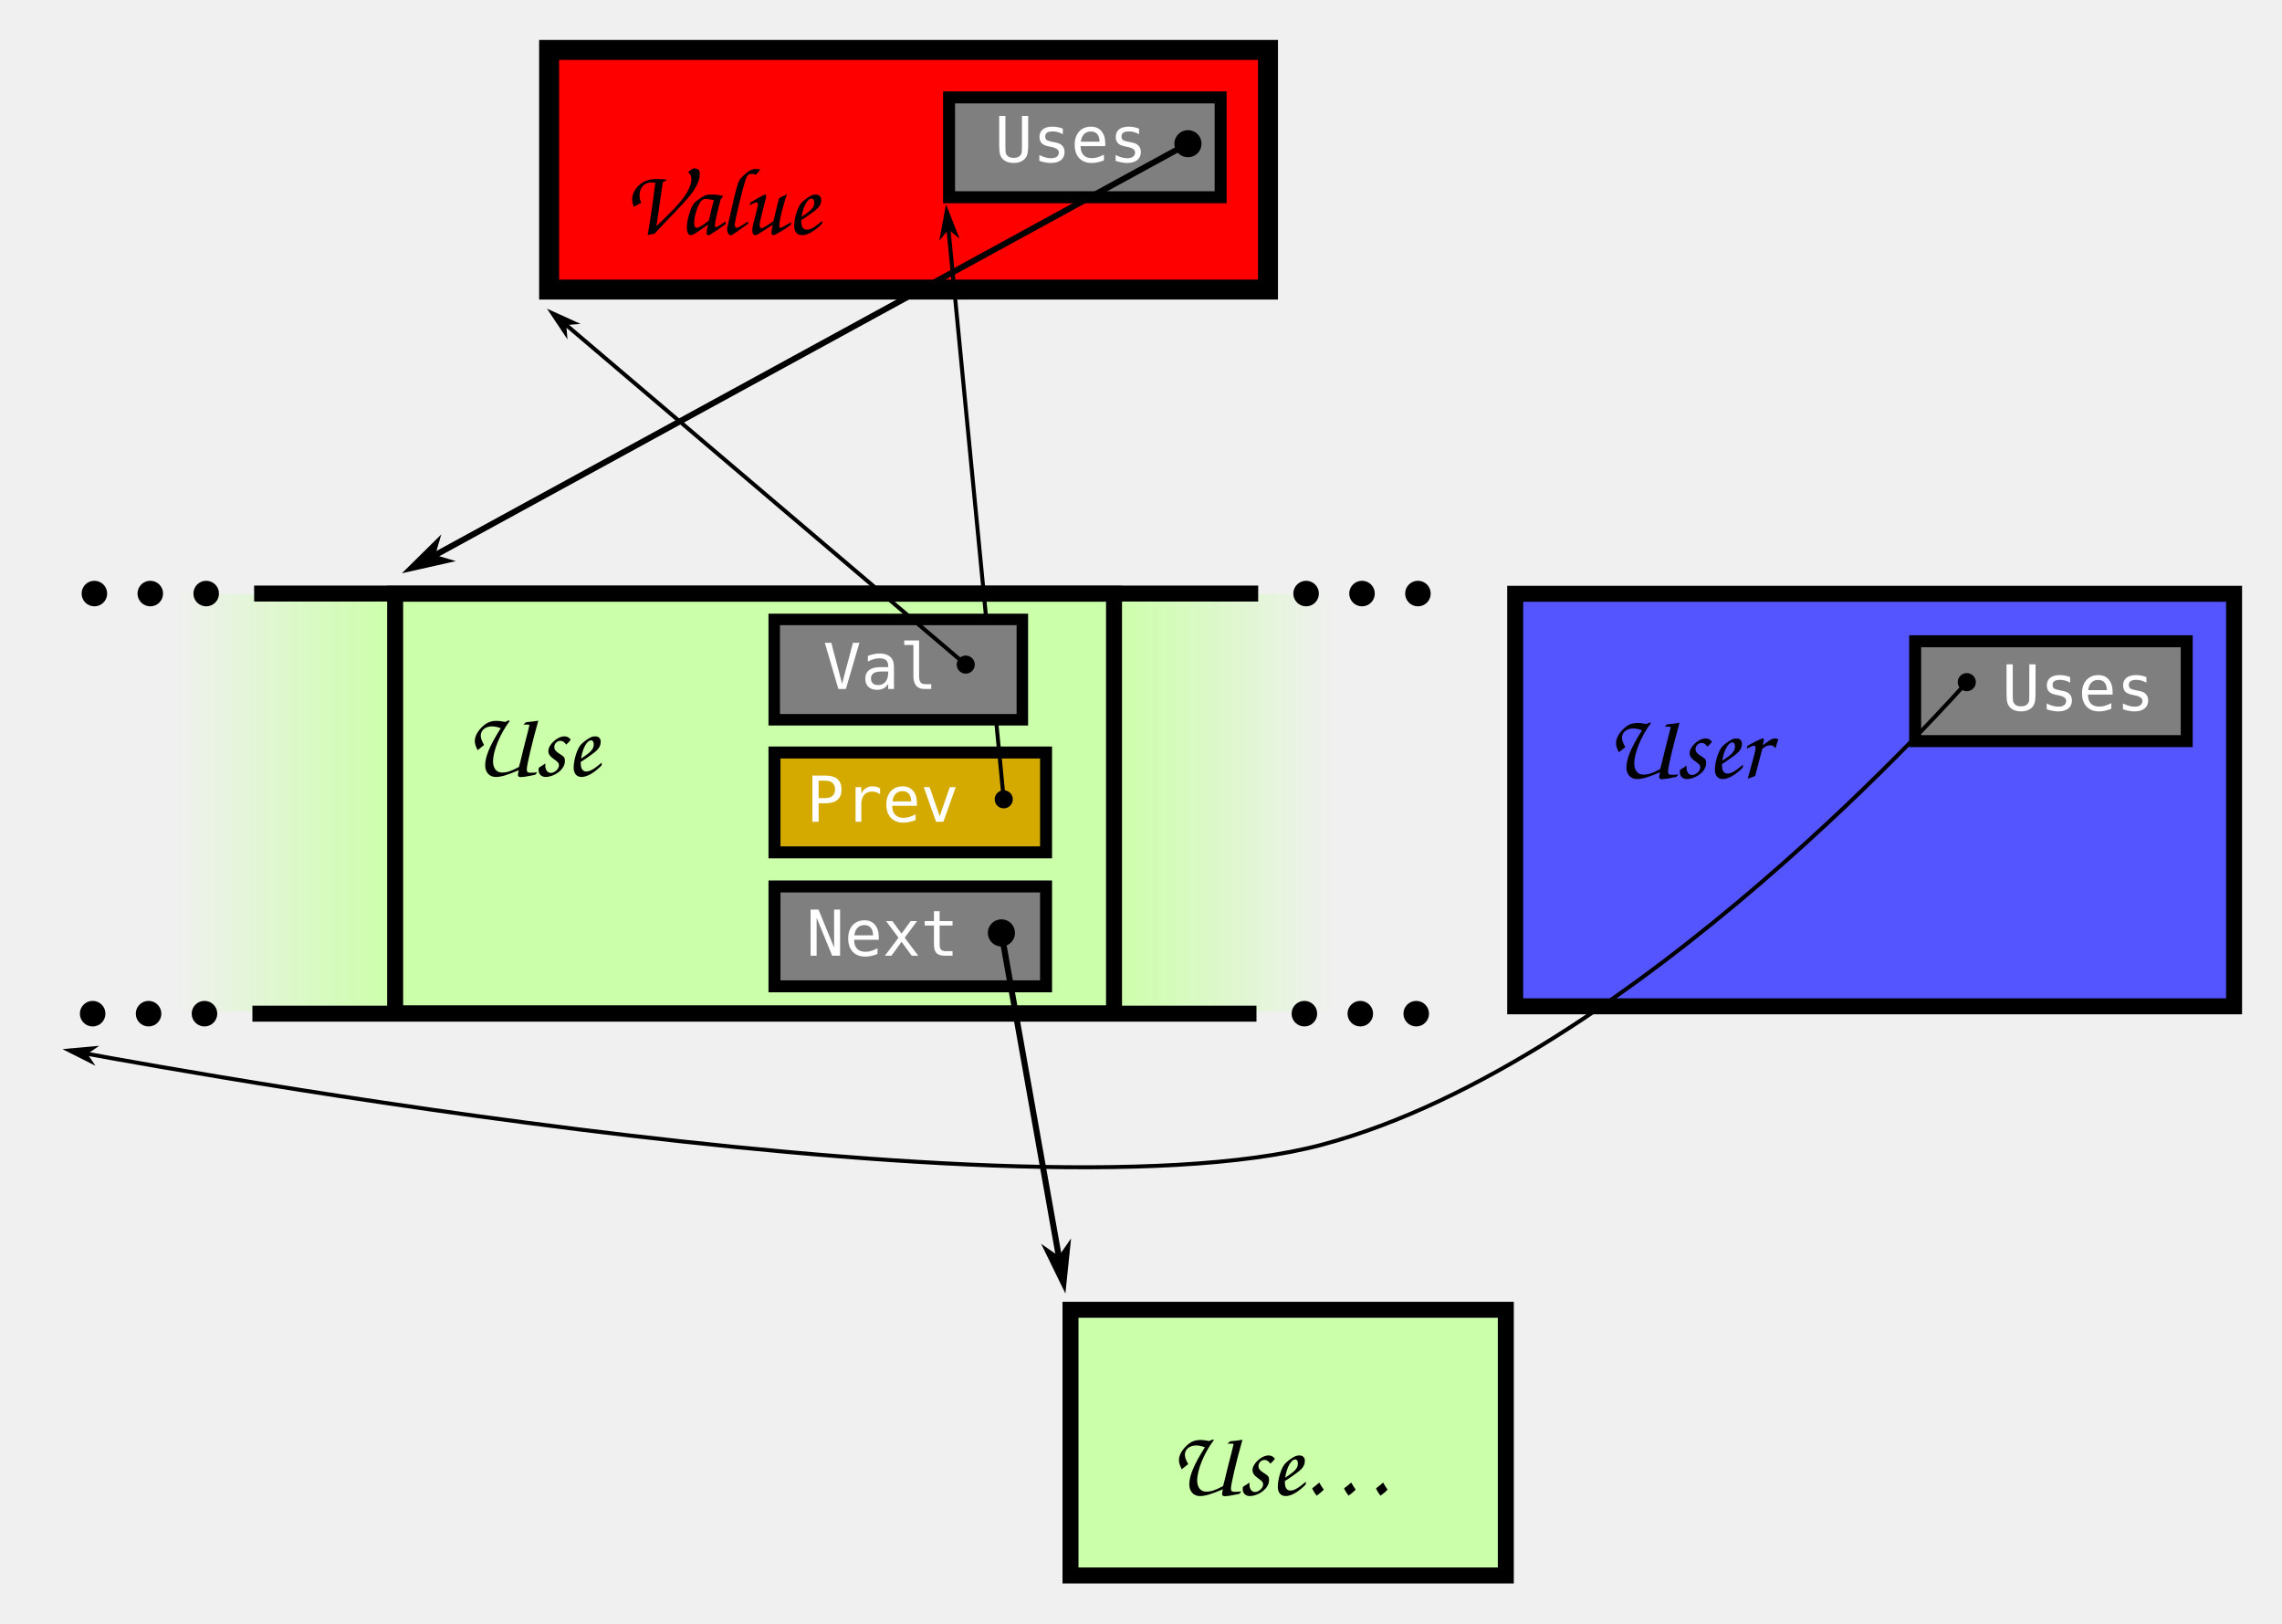
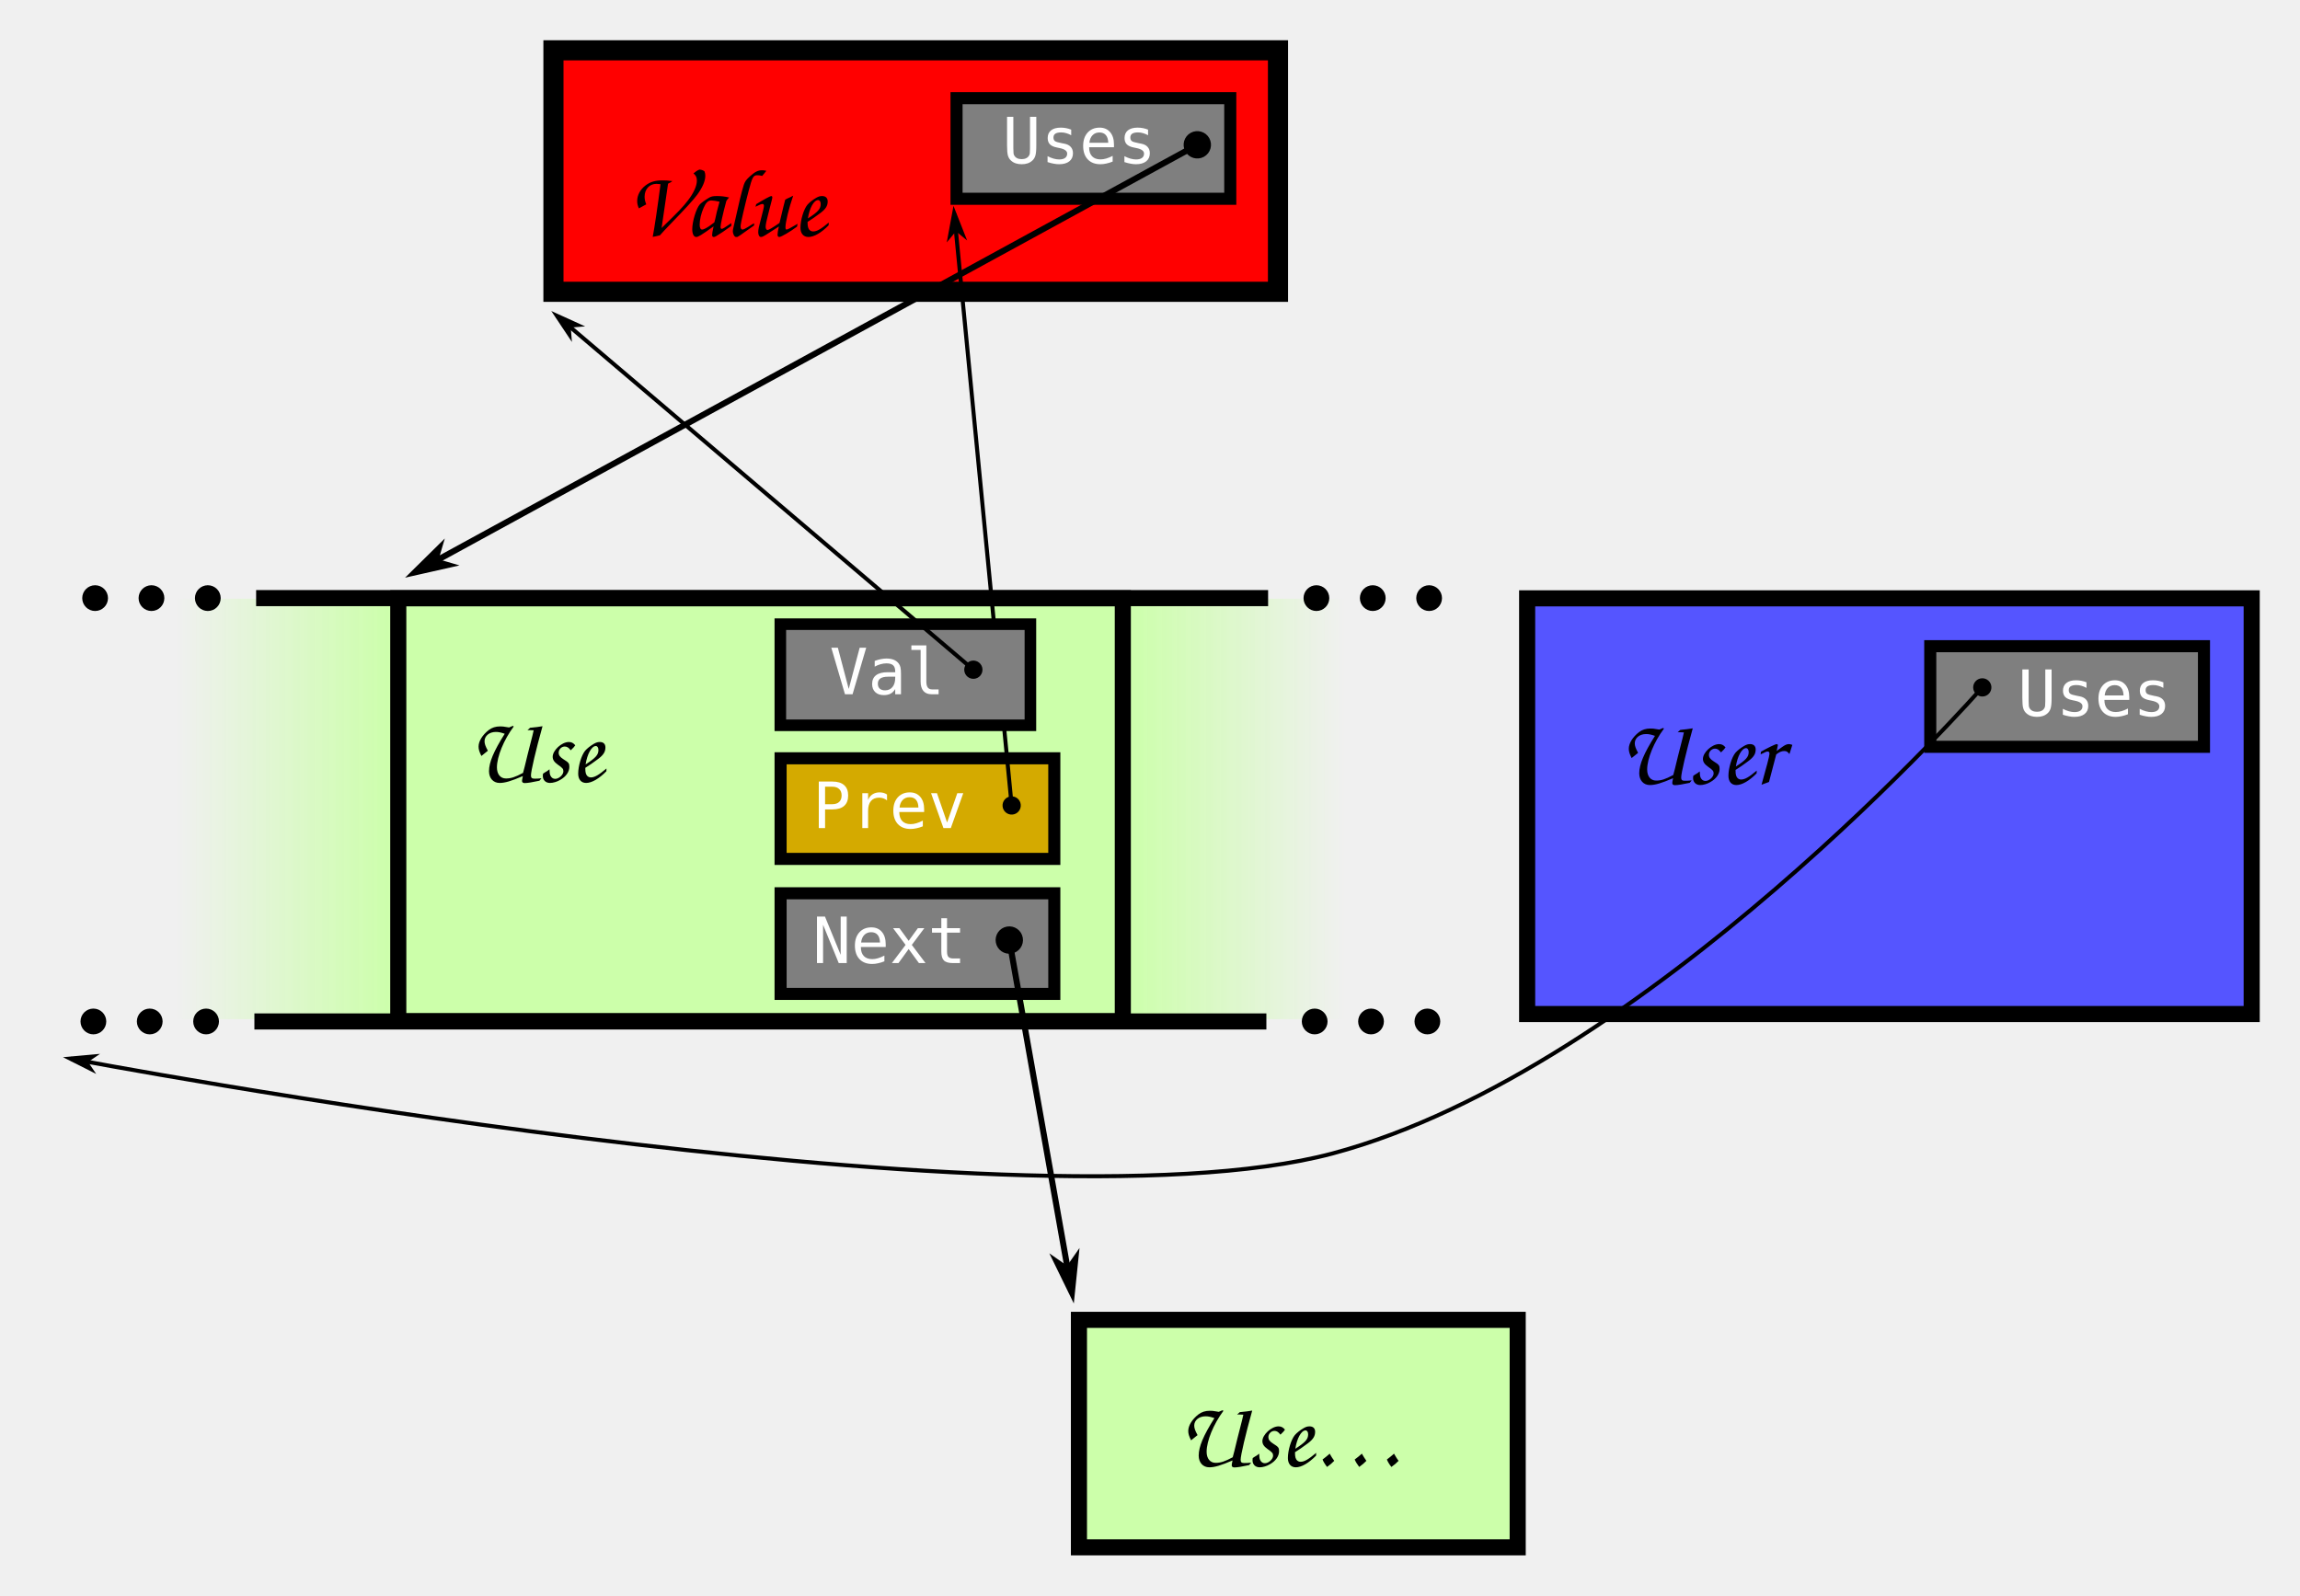
- <svg xmlns="http://www.w3.org/2000/svg" xmlns:xlink="http://www.w3.org/1999/xlink" width="571.392" height="406.451" id="svg2985" version="1.1">
+ <svg xmlns="http://www.w3.org/2000/svg" xmlns:xlink="http://www.w3.org/1999/xlink" width="571.392" height="396.451" id="svg2985" version="1.1">
  <use x="0" y="0" xlink:href="#rect4466" id="use4476" transform="matrix(-1,0,0,-1,377.8081,401.9739)" width="640" height="480" />
  <rect style="fill:url(#linearGradient4009);fill-opacity:1" id="rect4466" width="54.673" height="104.466" x="-98.213" y="-253.22" transform="scale(-1,-1)" />
  <defs id="defs2987">
    <linearGradient id="linearGradient4468">
      <stop style="stop-color:#ccffaa;stop-opacity:1;" offset="0" id="stop4470" />
      <stop style="stop-color:#ccffaa;stop-opacity:0;" offset="1" id="stop4472" />
    </linearGradient>
    <marker style="overflow:visible" id="InfiniteLineEnd" refX="0" refY="0" orient="auto">
      <g id="g4042" style="fill:#000000">
        <circle id="circle4044" r="0.8" cy="0" cx="3" />
        <circle id="circle4046" r="0.8" cy="0" cx="6.5" />
        <circle id="circle4048" r="0.8" cy="0" cx="10" />
      </g>
    </marker>
    <marker style="overflow:visible" id="InfiniteLineStart" refX="0" refY="0" orient="auto">
      <g id="g4051" style="fill:#000000" transform="translate(-13,0)">
        <circle d="M 3.8,0 C 3.8,0.442 3.442,0.8 3,0.8 2.558,0.8 2.2,0.442 2.2,0 c 0,-0.442 0.358,-0.8 0.8,-0.8 0.442,0 0.8,0.358 0.8,0.8 z" id="circle4053" r="0.8" cy="0" cx="3" />
        <circle d="M 7.3,0 C 7.3,0.442 6.942,0.8 6.5,0.8 6.058,0.8 5.7,0.442 5.7,0 c 0,-0.442 0.358,-0.8 0.8,-0.8 0.442,0 0.8,0.358 0.8,0.8 z" id="circle4055" r="0.8" cy="0" cx="6.5" />
        <circle d="M 10.8,0 C 10.8,0.442 10.442,0.8 10,0.8 9.558,0.8 9.2,0.442 9.2,0 c 0,-0.442 0.358,-0.8 0.8,-0.8 0.442,0 0.8,0.358 0.8,0.8 z" id="circle4057" r="0.8" cy="0" cx="10" />
      </g>
    </marker>
    <marker orient="auto" refY="0" refX="0" id="DotM" style="overflow:visible">
      <path id="path3871" d="m -2.5,-1 c 0,2.76 -2.24,5 -5,5 -2.76,0 -5,-2.24 -5,-5 0,-2.76 2.24,-5 5,-5 2.76,0 5,2.24 5,5 z" style="fill-rule:evenodd;stroke:#000000;stroke-width:1pt" transform="matrix(0.4,0,0,0.4,2.96,0.4)" />
    </marker>
    <marker orient="auto" refY="0" refX="0" id="Arrow1Mend" style="overflow:visible">
      <path id="path3816" d="M 0,0 5,-5 -12.5,0 5,5 0,0 z" style="fill-rule:evenodd;stroke:#000000;stroke-width:1pt" transform="matrix(-0.4,0,0,-0.4,-4,0)" />
    </marker>
    <marker orient="auto" refY="0" refX="0" id="DotS" style="overflow:visible">
      <path id="path3874" d="m -2.5,-1 c 0,2.76 -2.24,5 -5,5 -2.76,0 -5,-2.24 -5,-5 0,-2.76 2.24,-5 5,-5 2.76,0 5,2.24 5,5 z" style="fill-rule:evenodd;stroke:#000000;stroke-width:1pt" transform="matrix(0.2,0,0,0.2,1.48,0.2)" />
    </marker>
    <marker refY="50" refX="50" markerHeight="5" markerWidth="5" viewBox="0 0 100 100" se_type="mcircle" orient="auto" markerUnits="strokeWidth" id="se_marker_start_svg_5">
      <circle cy="50" cx="50" r="30" id="circle2990" style="fill:#000000;stroke:#000000;stroke-width:10" />
    </marker>
    <marker refY="50" refX="50" markerHeight="5" markerWidth="5" viewBox="0 0 100 100" se_type="rightarrow" orient="auto" markerUnits="strokeWidth" id="se_marker_end_svg_5">
      <path d="M 100,50 0,90 30,50 0,10 z" id="path2993" style="fill:#000000;stroke:#000000;stroke-width:10" />
    </marker>
    <linearGradient xlink:href="#linearGradient4468" id="linearGradient4009" gradientUnits="userSpaceOnUse" gradientTransform="translate(-150.4466,-464.5924)" x1="52.233" y1="263.605" x2="106.906" y2="263.605" />
  </defs>
  <rect style="fill:#ff0000;stroke:#000000;stroke-width:5" x="137.493" y="12.5" width="180" height="60" id="svg_1" />
  <text style="font-size:24px;text-anchor:middle;fill:#000000;stroke:#000000;stroke-width:0;font-family:Cursive" x="180.362" y="58.572" id="svg_2" font-size="24" xml:space="preserve">Value</text>
  <rect style="fill:#7f7f7f;stroke:#000000;stroke-width:3;stroke-miterlimit:4;stroke-dasharray:none" x="237.636" y="24.388" width="68" height="25" id="svg_3" />
  <text style="font-size:15.857px;text-anchor:middle;fill:#ffffff;stroke:#000000;stroke-width:0;font-family:Monospace" x="268.136" y="40.584" id="svg_4" font-size="24" xml:space="preserve">Uses</text>
  <rect id="rect3793" height="105.074" width="180" y="148.655" x="98.944" style="fill:#ccffaa;stroke:#000000;stroke-width:4;stroke-miterlimit:4;stroke-dasharray:none" />
  <text xml:space="preserve" font-size="24" id="text3795" y="194.215" x="132.908" style="font-size:24px;text-anchor:middle;fill:#000000;stroke:#000000;stroke-width:0;font-family:Cursive">Use</text>
  <rect id="rect3797" height="25" width="68" y="188.406" x="193.923" style="fill:#d4aa00;stroke:#000000;stroke-width:3;stroke-miterlimit:4;stroke-dasharray:none" />
  <text xml:space="preserve" font-size="24" id="text3799" y="205.75" x="220.978" style="font-size:15.857px;text-anchor:middle;fill:#ffffff;stroke:#000000;stroke-width:0;font-family:Monospace">Prev</text>
  <path style="fill:none;stroke:#000000;stroke-width:1.5;stroke-linecap:butt;stroke-linejoin:miter;stroke-miterlimit:4;stroke-opacity:1;stroke-dasharray:none;marker-start:url(#DotM);marker-end:url(#Arrow1Mend)" d="M 297.398,36.008 103.222,142.115" id="path3801" />
  <path style="fill:none;stroke:#000000;stroke-width:1px;stroke-linecap:butt;stroke-linejoin:miter;stroke-opacity:1;marker-start:url(#DotM);marker-end:url(#Arrow1Mend)" d="M 251.326,200.088 237.066,53.103" id="path4633" />
  <rect style="fill:#7f7f7f;stroke:#000000;stroke-width:3;stroke-miterlimit:4;stroke-dasharray:none" x="193.923" y="221.946" width="68" height="25" id="rect5015" />
  <text style="font-size:15.857px;text-anchor:middle;fill:#ffffff;stroke:#000000;stroke-width:0;font-family:Monospace" x="220.978" y="239.29" id="text5017" font-size="24" xml:space="preserve">Next</text>
  <path style="fill:none;stroke:#000000;stroke-width:4;stroke-linecap:butt;stroke-linejoin:miter;stroke-miterlimit:4;stroke-opacity:1;stroke-dasharray:none;marker-start:url(#InfiniteLineStart);marker-end:url(#InfiniteLineEnd)" d="m 63.63,148.61 251.408,0" id="path5019" />
  <use x="0" y="0" xlink:href="#path5019" id="use5426" transform="translate(-0.4304863,105.1839)" width="640" height="480" />
  <rect id="rect5428" height="103.282" width="180" y="148.667" x="379.392" style="fill:#5555ff;stroke:#000000;stroke-width:4;stroke-miterlimit:4;stroke-dasharray:none" />
  <text xml:space="preserve" font-size="24" id="text5430" y="194.739" x="422.262" style="font-size:24px;text-anchor:middle;fill:#000000;stroke:#000000;stroke-width:0;font-family:Cursive">User</text>
  <rect id="rect5432" height="25" width="68" y="160.555" x="479.536" style="fill:#7f7f7f;stroke:#000000;stroke-width:3;stroke-miterlimit:4;stroke-dasharray:none" />
  <text xml:space="preserve" font-size="24" id="text5434" y="177.899" x="520.367" style="font-size:15.857px;text-anchor:middle;fill:#ffffff;stroke:#000000;stroke-width:0;font-family:Monospace">Uses</text>
  <path id="path4264" d="m 250.752,233.628 15.498,87.323" style="fill:none;stroke:#000000;stroke-width:1.5;stroke-linecap:butt;stroke-linejoin:miter;stroke-miterlimit:4;stroke-opacity:1;stroke-dasharray:none;marker-start:url(#DotM);marker-mid:none;marker-end:url(#Arrow1Mend)" />
  <rect style="fill:#7f7f7f;stroke:#000000;stroke-width:2.875;stroke-miterlimit:4;stroke-dasharray:none" x="193.86" y="155.084" width="62.125" height="25.125" id="rect4478" />
  <text style="font-size:15.857px;text-anchor:middle;fill:#ffffff;stroke:#000000;stroke-width:0;font-family:Monospace" x="220.405" y="172.491" id="text4480" font-size="24" xml:space="preserve">Val</text>
-   <rect style="fill:#ccffaa;stroke:#000000;stroke-width:4;stroke-miterlimit:4;stroke-dasharray:none" x="268.044" y="327.933" width="108.999" height="66.518" id="rect4486" />
-   <text style="font-size:24px;text-anchor:middle;fill:#000000;stroke:#000000;stroke-width:0;font-family:Cursive" x="321.218" y="374.255" id="text4488" font-size="24" xml:space="preserve">Use…</text>
+   <rect style="fill:#ccffaa;stroke:#000000;stroke-width:4;stroke-miterlimit:4;stroke-dasharray:none" x="268.044" y="327.933" width="108.999" height="56.518" id="rect4486" />
+   <text style="font-size:24px;text-anchor:middle;fill:#000000;stroke:#000000;stroke-width:0;font-family:Cursive" x="321.218" y="364.255" id="text4488" font-size="24" xml:space="preserve">Use…</text>
  <path id="path4490" d="M 241.783,166.37 138.458,78.551" style="fill:none;stroke:#000000;stroke-width:1px;stroke-linecap:butt;stroke-linejoin:miter;stroke-opacity:1;marker-start:url(#DotM);marker-end:url(#Arrow1Mend)" />
  <path style="fill:none;stroke:#000000;stroke-width:1px;stroke-linecap:butt;stroke-linejoin:miter;stroke-opacity:1;marker-start:url(#DotM);marker-end:url(#Arrow1Mend)" d="m 492.439,170.823 c 0,0 -83.186,94.912 -161.404,115.772 C 251.952,307.687 17.583,263.044 17.583,263.044" id="path4011" />
</svg>
